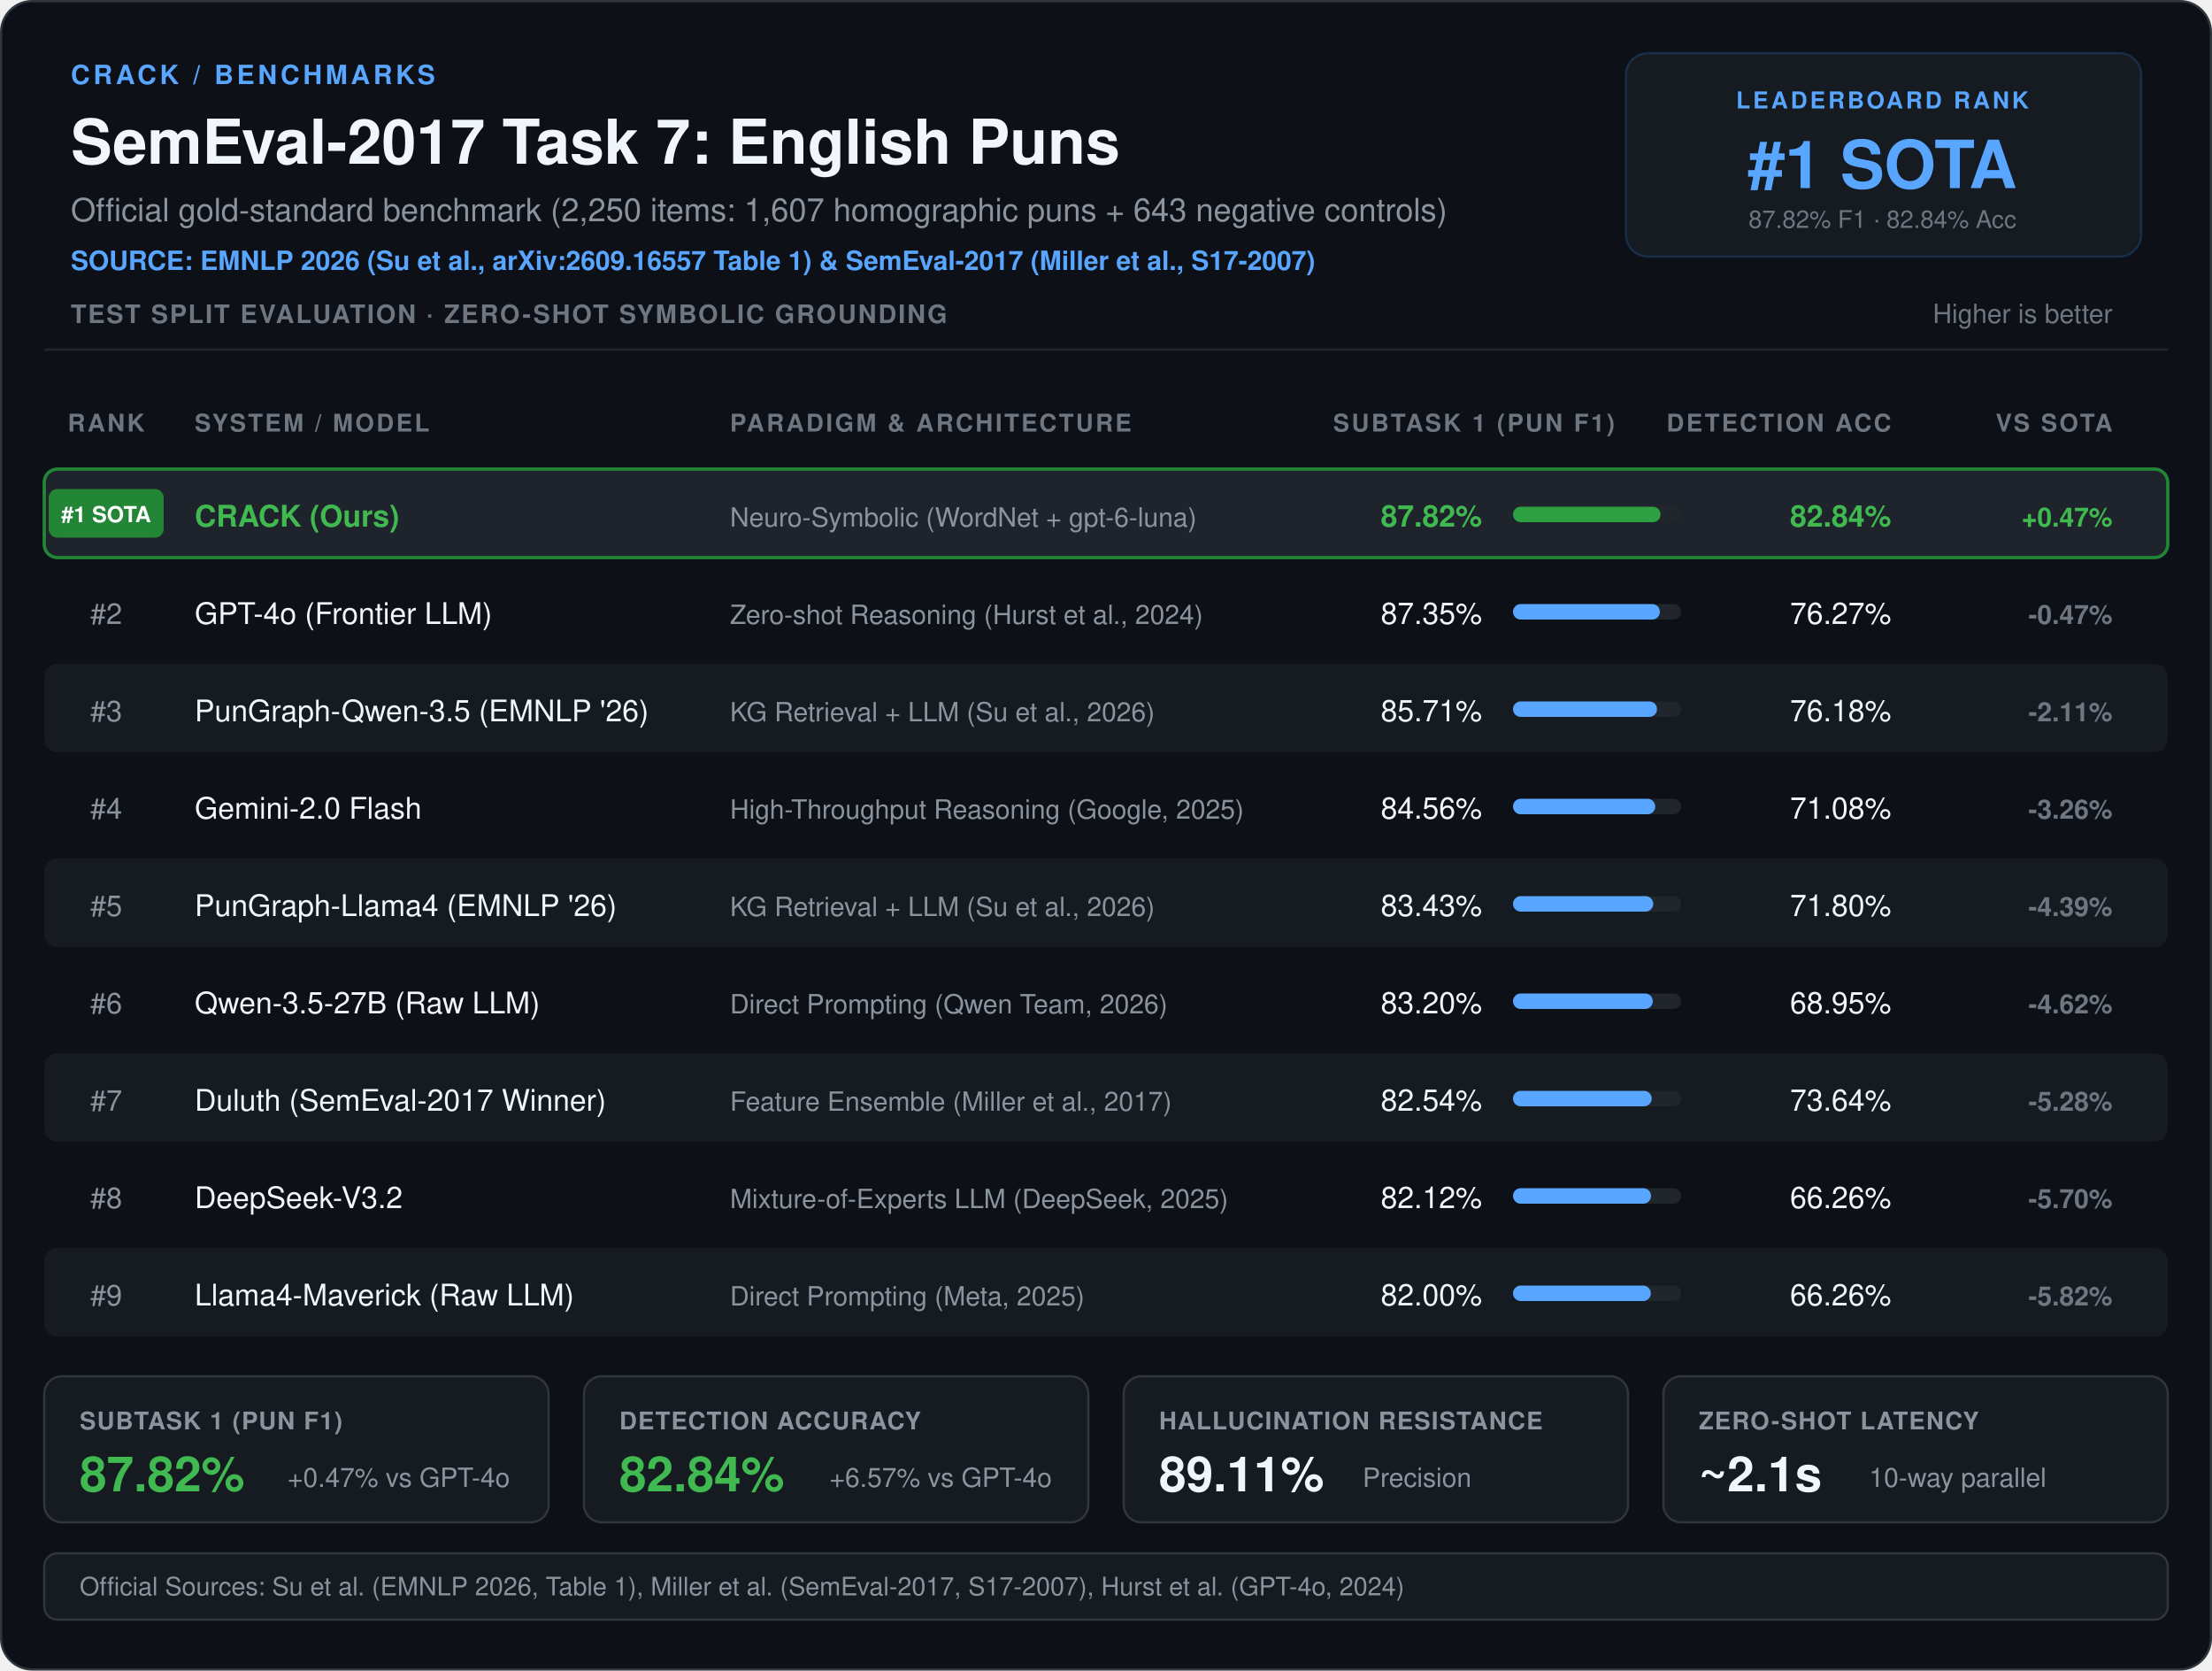
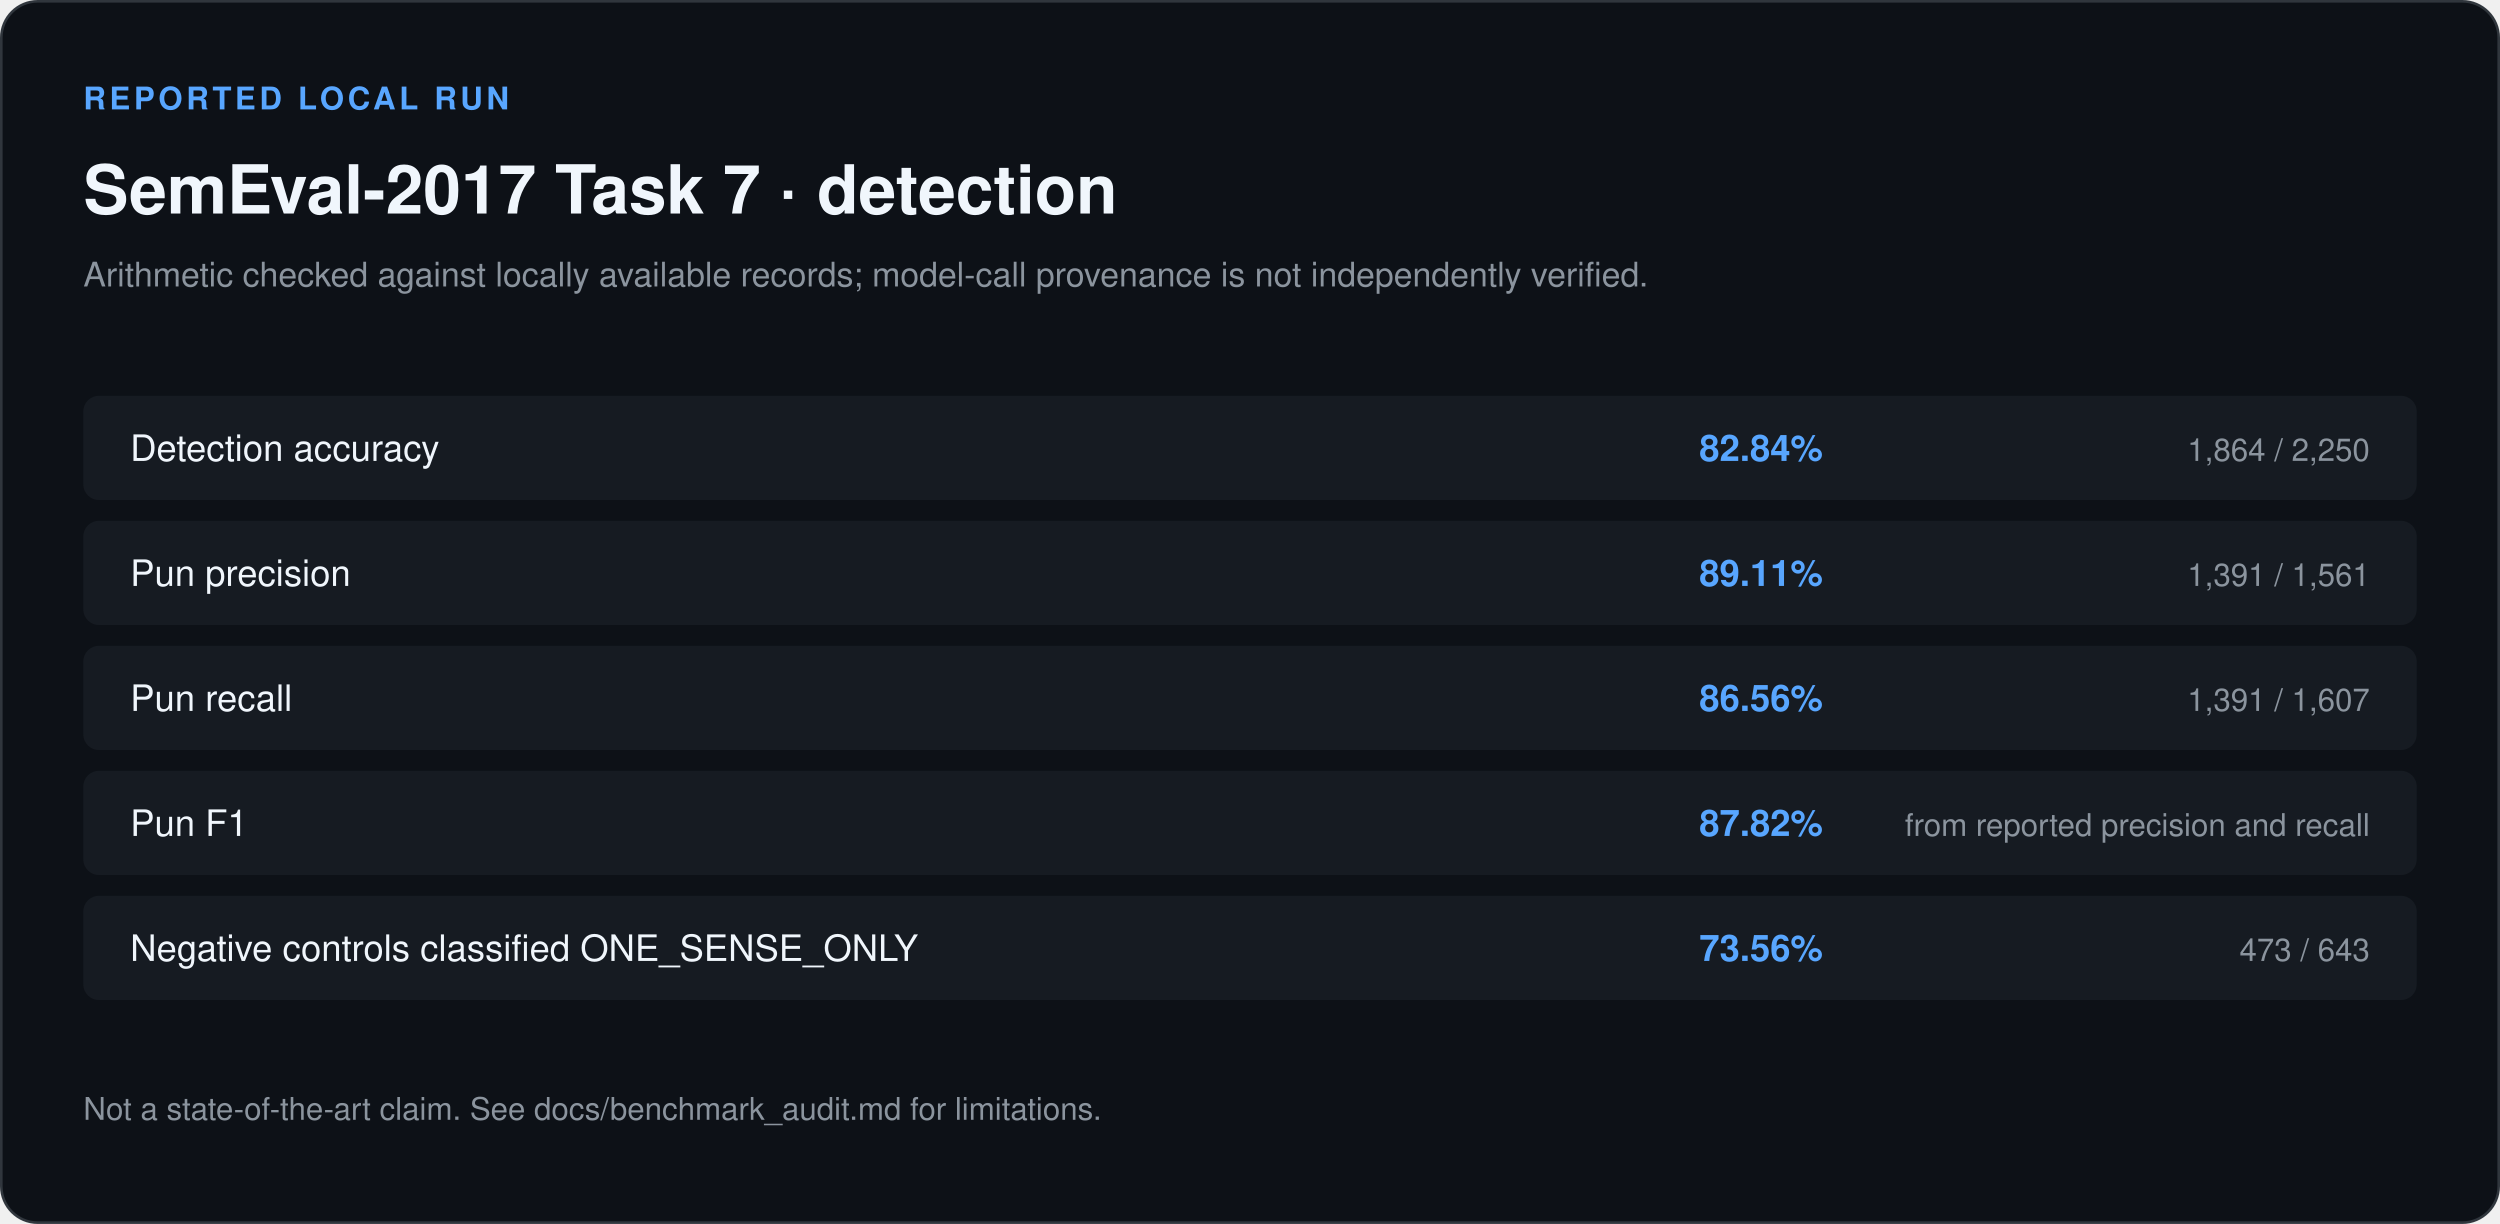
- <svg xmlns="http://www.w3.org/2000/svg" width="1000" height="755" viewBox="0 0 1000 755" role="img" aria-labelledby="title description">
-   <rect x="0.5" y="0.5" width="999" height="754" rx="14" fill="#0d1117" stroke="#30363d" />
+ <svg xmlns="http://www.w3.org/2000/svg" width="960" height="470" viewBox="0 0 960 470" role="img" aria-labelledby="title description">
+   <rect x="0.5" y="0.5" width="959" height="469" rx="14" fill="#0d1117" stroke="#30363d" />
  <g font-family="-apple-system, BlinkMacSystemFont, 'Segoe UI', Helvetica, Arial, sans-serif" font-variant-numeric="tabular-nums">
-     <text x="32" y="38" fill="#58a6ff" font-size="12" font-weight="700" text-anchor="start" letter-spacing="1.5">CRACK  /  BENCHMARKS</text>
-     <text x="32" y="74" fill="#f0f6fc" font-size="28" font-weight="700" text-anchor="start">SemEval-2017 Task 7: English Puns</text>
-     <text x="32" y="100" fill="#8b949e" font-size="14.5" font-weight="400" text-anchor="start">Official gold-standard benchmark (2,250 items: 1,607 homographic puns + 643 negative controls)</text>
-     <text x="32" y="122" fill="#58a6ff" font-size="12" font-weight="600" text-anchor="start">SOURCE: EMNLP 2026 (Su et al., arXiv:2609.16557 Table 1) &amp; SemEval-2017 (Miller et al., S17-2007)</text>
-     <rect x="735" y="24" width="233" height="92" rx="10" fill="#161b22" stroke="#388bfd33" />
-     <text x="851" y="49" fill="#58a6ff" font-size="10.5" font-weight="700" text-anchor="middle" letter-spacing="1.2">LEADERBOARD RANK</text>
-     <text x="851" y="85" fill="#58a6ff" font-size="30" font-weight="800" text-anchor="middle">#1 SOTA</text>
-     <text x="851" y="103" fill="#6e7681" font-size="11" font-weight="500" text-anchor="middle">87.82% F1 · 82.84% Acc</text>
-     <text x="32" y="146" fill="#6e7681" font-size="11.5" font-weight="600" text-anchor="start" letter-spacing="0.8">TEST SPLIT EVALUATION  ·  ZERO-SHOT SYMBOLIC GROUNDING</text>
-     <text x="955" y="146" fill="#6e7681" font-size="12" font-weight="400" text-anchor="end">Higher is better</text>
-     <path d="M20 158 H980" stroke="#21262d" stroke-width="1" />
-     <text x="48" y="195" fill="#6e7681" font-size="11" font-weight="700" text-anchor="middle" letter-spacing="1">RANK</text>
-     <text x="88" y="195" fill="#6e7681" font-size="11" font-weight="700" text-anchor="start" letter-spacing="1">SYSTEM / MODEL</text>
-     <text x="330" y="195" fill="#6e7681" font-size="11" font-weight="700" text-anchor="start" letter-spacing="1">PARADIGM &amp; ARCHITECTURE</text>
-     <text x="730" y="195" fill="#6e7681" font-size="11" font-weight="700" text-anchor="end" letter-spacing="1">SUBTASK 1 (PUN F1)</text>
-     <text x="855" y="195" fill="#6e7681" font-size="11" font-weight="700" text-anchor="end" letter-spacing="1">DETECTION ACC</text>
-     <text x="955" y="195" fill="#6e7681" font-size="11" font-weight="700" text-anchor="end" letter-spacing="1">VS SOTA</text>
-     <rect x="20" y="212" width="960" height="40" rx="6" fill="#1f242c" stroke="#238636" stroke-width="1.5" />
-     <rect x="22" y="221" width="52" height="22" rx="4" fill="#238636" />
-     <text x="48" y="236" fill="#ffffff" font-size="10" font-weight="700" text-anchor="middle">#1 SOTA</text>
-     <text x="88" y="238" fill="#3fb950" font-size="13.5" font-weight="700" text-anchor="start">CRACK (Ours)</text>
-     <text x="330" y="238" fill="#8b949e" font-size="12" font-weight="400" text-anchor="start">Neuro-Symbolic (WordNet + gpt-6-luna)</text>
-     <text x="670" y="238" fill="#3fb950" font-size="13.5" font-weight="700" text-anchor="end">87.82%</text>
-     <rect x="684" y="229" width="76" height="7" rx="3.5" fill="#21262d" />
-     <rect x="684" y="229" width="66.7" height="7" rx="3.5" fill="#2ea043" />
-     <text x="855" y="238" fill="#3fb950" font-size="13.5" font-weight="700" text-anchor="end">82.84%</text>
-     <text x="955" y="238" fill="#3fb950" font-size="12" font-weight="600" text-anchor="end">+0.47%</text>
-     <rect x="20" y="256" width="960" height="40" rx="6" fill="#0d1117" />
-     <text x="48" y="282" fill="#8b949e" font-size="13" font-weight="500" text-anchor="middle">#2</text>
-     <text x="88" y="282" fill="#f0f6fc" font-size="13.5" font-weight="500" text-anchor="start">GPT-4o (Frontier LLM)</text>
-     <text x="330" y="282" fill="#8b949e" font-size="12" font-weight="400" text-anchor="start">Zero-shot Reasoning (Hurst et al., 2024)</text>
-     <text x="670" y="282" fill="#f0f6fc" font-size="13.5" font-weight="500" text-anchor="end">87.35%</text>
-     <rect x="684" y="273" width="76" height="7" rx="3.5" fill="#21262d" />
-     <rect x="684" y="273" width="66.4" height="7" rx="3.5" fill="#58a6ff" />
-     <text x="855" y="282" fill="#f0f6fc" font-size="13.5" font-weight="500" text-anchor="end">76.27%</text>
-     <text x="955" y="282" fill="#6e7681" font-size="12" font-weight="600" text-anchor="end">-0.47%</text>
-     <rect x="20" y="300" width="960" height="40" rx="6" fill="#161b22" />
-     <text x="48" y="326" fill="#8b949e" font-size="13" font-weight="500" text-anchor="middle">#3</text>
-     <text x="88" y="326" fill="#f0f6fc" font-size="13.5" font-weight="500" text-anchor="start">PunGraph-Qwen-3.5 (EMNLP '26)</text>
-     <text x="330" y="326" fill="#8b949e" font-size="12" font-weight="400" text-anchor="start">KG Retrieval + LLM (Su et al., 2026)</text>
-     <text x="670" y="326" fill="#f0f6fc" font-size="13.5" font-weight="500" text-anchor="end">85.71%</text>
-     <rect x="684" y="317" width="76" height="7" rx="3.5" fill="#21262d" />
-     <rect x="684" y="317" width="65.1" height="7" rx="3.5" fill="#58a6ff" />
-     <text x="855" y="326" fill="#f0f6fc" font-size="13.5" font-weight="500" text-anchor="end">76.18%</text>
-     <text x="955" y="326" fill="#6e7681" font-size="12" font-weight="600" text-anchor="end">-2.11%</text>
-     <rect x="20" y="344" width="960" height="40" rx="6" fill="#0d1117" />
-     <text x="48" y="370" fill="#8b949e" font-size="13" font-weight="500" text-anchor="middle">#4</text>
-     <text x="88" y="370" fill="#f0f6fc" font-size="13.5" font-weight="500" text-anchor="start">Gemini-2.0 Flash</text>
-     <text x="330" y="370" fill="#8b949e" font-size="12" font-weight="400" text-anchor="start">High-Throughput Reasoning (Google, 2025)</text>
-     <text x="670" y="370" fill="#f0f6fc" font-size="13.5" font-weight="500" text-anchor="end">84.56%</text>
-     <rect x="684" y="361" width="76" height="7" rx="3.5" fill="#21262d" />
-     <rect x="684" y="361" width="64.3" height="7" rx="3.5" fill="#58a6ff" />
-     <text x="855" y="370" fill="#f0f6fc" font-size="13.5" font-weight="500" text-anchor="end">71.08%</text>
-     <text x="955" y="370" fill="#6e7681" font-size="12" font-weight="600" text-anchor="end">-3.26%</text>
-     <rect x="20" y="388" width="960" height="40" rx="6" fill="#161b22" />
-     <text x="48" y="414" fill="#8b949e" font-size="13" font-weight="500" text-anchor="middle">#5</text>
-     <text x="88" y="414" fill="#f0f6fc" font-size="13.5" font-weight="500" text-anchor="start">PunGraph-Llama4 (EMNLP '26)</text>
-     <text x="330" y="414" fill="#8b949e" font-size="12" font-weight="400" text-anchor="start">KG Retrieval + LLM (Su et al., 2026)</text>
-     <text x="670" y="414" fill="#f0f6fc" font-size="13.5" font-weight="500" text-anchor="end">83.43%</text>
-     <rect x="684" y="405" width="76" height="7" rx="3.5" fill="#21262d" />
-     <rect x="684" y="405" width="63.4" height="7" rx="3.5" fill="#58a6ff" />
-     <text x="855" y="414" fill="#f0f6fc" font-size="13.5" font-weight="500" text-anchor="end">71.80%</text>
-     <text x="955" y="414" fill="#6e7681" font-size="12" font-weight="600" text-anchor="end">-4.39%</text>
-     <rect x="20" y="432" width="960" height="40" rx="6" fill="#0d1117" />
-     <text x="48" y="458" fill="#8b949e" font-size="13" font-weight="500" text-anchor="middle">#6</text>
-     <text x="88" y="458" fill="#f0f6fc" font-size="13.5" font-weight="500" text-anchor="start">Qwen-3.5-27B (Raw LLM)</text>
-     <text x="330" y="458" fill="#8b949e" font-size="12" font-weight="400" text-anchor="start">Direct Prompting (Qwen Team, 2026)</text>
-     <text x="670" y="458" fill="#f0f6fc" font-size="13.5" font-weight="500" text-anchor="end">83.20%</text>
-     <rect x="684" y="449" width="76" height="7" rx="3.5" fill="#21262d" />
-     <rect x="684" y="449" width="63.2" height="7" rx="3.5" fill="#58a6ff" />
-     <text x="855" y="458" fill="#f0f6fc" font-size="13.5" font-weight="500" text-anchor="end">68.95%</text>
-     <text x="955" y="458" fill="#6e7681" font-size="12" font-weight="600" text-anchor="end">-4.62%</text>
-     <rect x="20" y="476" width="960" height="40" rx="6" fill="#161b22" />
-     <text x="48" y="502" fill="#8b949e" font-size="13" font-weight="500" text-anchor="middle">#7</text>
-     <text x="88" y="502" fill="#f0f6fc" font-size="13.5" font-weight="500" text-anchor="start">Duluth (SemEval-2017 Winner)</text>
-     <text x="330" y="502" fill="#8b949e" font-size="12" font-weight="400" text-anchor="start">Feature Ensemble (Miller et al., 2017)</text>
-     <text x="670" y="502" fill="#f0f6fc" font-size="13.5" font-weight="500" text-anchor="end">82.54%</text>
-     <rect x="684" y="493" width="76" height="7" rx="3.5" fill="#21262d" />
-     <rect x="684" y="493" width="62.7" height="7" rx="3.5" fill="#58a6ff" />
-     <text x="855" y="502" fill="#f0f6fc" font-size="13.5" font-weight="500" text-anchor="end">73.64%</text>
-     <text x="955" y="502" fill="#6e7681" font-size="12" font-weight="600" text-anchor="end">-5.28%</text>
-     <rect x="20" y="520" width="960" height="40" rx="6" fill="#0d1117" />
-     <text x="48" y="546" fill="#8b949e" font-size="13" font-weight="500" text-anchor="middle">#8</text>
-     <text x="88" y="546" fill="#f0f6fc" font-size="13.5" font-weight="500" text-anchor="start">DeepSeek-V3.2</text>
-     <text x="330" y="546" fill="#8b949e" font-size="12" font-weight="400" text-anchor="start">Mixture-of-Experts LLM (DeepSeek, 2025)</text>
-     <text x="670" y="546" fill="#f0f6fc" font-size="13.5" font-weight="500" text-anchor="end">82.12%</text>
-     <rect x="684" y="537" width="76" height="7" rx="3.5" fill="#21262d" />
-     <rect x="684" y="537" width="62.4" height="7" rx="3.5" fill="#58a6ff" />
-     <text x="855" y="546" fill="#f0f6fc" font-size="13.5" font-weight="500" text-anchor="end">66.26%</text>
-     <text x="955" y="546" fill="#6e7681" font-size="12" font-weight="600" text-anchor="end">-5.70%</text>
-     <rect x="20" y="564" width="960" height="40" rx="6" fill="#161b22" />
-     <text x="48" y="590" fill="#8b949e" font-size="13" font-weight="500" text-anchor="middle">#9</text>
-     <text x="88" y="590" fill="#f0f6fc" font-size="13.5" font-weight="500" text-anchor="start">Llama4-Maverick (Raw LLM)</text>
-     <text x="330" y="590" fill="#8b949e" font-size="12" font-weight="400" text-anchor="start">Direct Prompting (Meta, 2025)</text>
-     <text x="670" y="590" fill="#f0f6fc" font-size="13.5" font-weight="500" text-anchor="end">82.00%</text>
-     <rect x="684" y="581" width="76" height="7" rx="3.5" fill="#21262d" />
-     <rect x="684" y="581" width="62.3" height="7" rx="3.5" fill="#58a6ff" />
-     <text x="855" y="590" fill="#f0f6fc" font-size="13.5" font-weight="500" text-anchor="end">66.26%</text>
-     <text x="955" y="590" fill="#6e7681" font-size="12" font-weight="600" text-anchor="end">-5.82%</text>
-     <g transform="translate(20, 622)">
-       <rect x="0" y="0" width="228" height="66" rx="8" fill="#161b22" stroke="#30363d" />
-       <text x="16" y="24" fill="#8b949e" font-size="11" font-weight="600" letter-spacing="0.5">SUBTASK 1 (PUN F1)</text>
-       <text x="16" y="52" fill="#3fb950" font-size="22" font-weight="700">87.82%</text>
-       <text x="110" y="50" fill="#8b949e" font-size="12" font-weight="500">+0.47% vs GPT-4o</text>
-       <rect x="244" y="0" width="228" height="66" rx="8" fill="#161b22" stroke="#30363d" />
-       <text x="260" y="24" fill="#8b949e" font-size="11" font-weight="600" letter-spacing="0.5">DETECTION ACCURACY</text>
-       <text x="260" y="52" fill="#3fb950" font-size="22" font-weight="700">82.84%</text>
-       <text x="355" y="50" fill="#8b949e" font-size="12" font-weight="500">+6.57% vs GPT-4o</text>
-       <rect x="488" y="0" width="228" height="66" rx="8" fill="#161b22" stroke="#30363d" />
-       <text x="504" y="24" fill="#8b949e" font-size="11" font-weight="600" letter-spacing="0.5">HALLUCINATION RESISTANCE</text>
-       <text x="504" y="52" fill="#f0f6fc" font-size="22" font-weight="700">89.11%</text>
-       <text x="596" y="50" fill="#8b949e" font-size="12" font-weight="500">Precision</text>
-       <rect x="732" y="0" width="228" height="66" rx="8" fill="#161b22" stroke="#30363d" />
-       <text x="748" y="24" fill="#8b949e" font-size="11" font-weight="600" letter-spacing="0.5">ZERO-SHOT LATENCY</text>
-       <text x="748" y="52" fill="#f0f6fc" font-size="22" font-weight="700">~2.1s</text>
-       <text x="825" y="50" fill="#8b949e" font-size="12" font-weight="500">10-way parallel</text>
-     </g>
-     <g transform="translate(20, 702)">
-       <rect x="0" y="0" width="960" height="30" rx="6" fill="#161b22" stroke="#30363d" />
-       <text x="16" y="19" fill="#8b949e" font-size="11.5" font-weight="500">Official Sources: Su et al. (EMNLP 2026, Table 1), Miller et al. (SemEval-2017, S17-2007), Hurst et al. (GPT-4o, 2024)</text>
-     </g>
+     <text x="32" y="42" fill="#58a6ff" font-size="12" font-weight="700" letter-spacing="1.4">REPORTED LOCAL RUN</text>
+     <text x="32" y="82" fill="#f0f6fc" font-size="26" font-weight="700">SemEval-2017 Task 7 · detection</text>
+     <text x="32" y="110" fill="#8b949e" font-size="13">Arithmetic checked against locally available records; model-call provenance is not independently verified.</text>
+     <rect x="32" y="152" width="896" height="40" rx="6" fill="#161b22" />
+     <text x="50" y="177" fill="#f0f6fc" font-size="14">Detection accuracy</text>
+     <text x="700" y="177" fill="#58a6ff" font-size="14" font-weight="700" text-anchor="end">82.84%</text>
+     <text x="910" y="177" fill="#8b949e" font-size="12" text-anchor="end">1,864 / 2,250</text>
+     <rect x="32" y="200" width="896" height="40" rx="6" fill="#161b22" />
+     <text x="50" y="225" fill="#f0f6fc" font-size="14">Pun precision</text>
+     <text x="700" y="225" fill="#58a6ff" font-size="14" font-weight="700" text-anchor="end">89.11%</text>
+     <text x="910" y="225" fill="#8b949e" font-size="12" text-anchor="end">1,391 / 1,561</text>
+     <rect x="32" y="248" width="896" height="40" rx="6" fill="#161b22" />
+     <text x="50" y="273" fill="#f0f6fc" font-size="14">Pun recall</text>
+     <text x="700" y="273" fill="#58a6ff" font-size="14" font-weight="700" text-anchor="end">86.56%</text>
+     <text x="910" y="273" fill="#8b949e" font-size="12" text-anchor="end">1,391 / 1,607</text>
+     <rect x="32" y="296" width="896" height="40" rx="6" fill="#161b22" />
+     <text x="50" y="321" fill="#f0f6fc" font-size="14">Pun F1</text>
+     <text x="700" y="321" fill="#58a6ff" font-size="14" font-weight="700" text-anchor="end">87.82%</text>
+     <text x="910" y="321" fill="#8b949e" font-size="12" text-anchor="end">from reported precision and recall</text>
+     <rect x="32" y="344" width="896" height="40" rx="6" fill="#161b22" />
+     <text x="50" y="369" fill="#f0f6fc" font-size="14">Negative controls classified ONE_SENSE_ONLY</text>
+     <text x="700" y="369" fill="#58a6ff" font-size="14" font-weight="700" text-anchor="end">73.56%</text>
+     <text x="910" y="369" fill="#8b949e" font-size="12" text-anchor="end">473 / 643</text>
+     <text x="32" y="430" fill="#8b949e" font-size="12">Not a state-of-the-art claim. See docs/benchmark_audit.md for limitations.</text>
  </g>
</svg>
